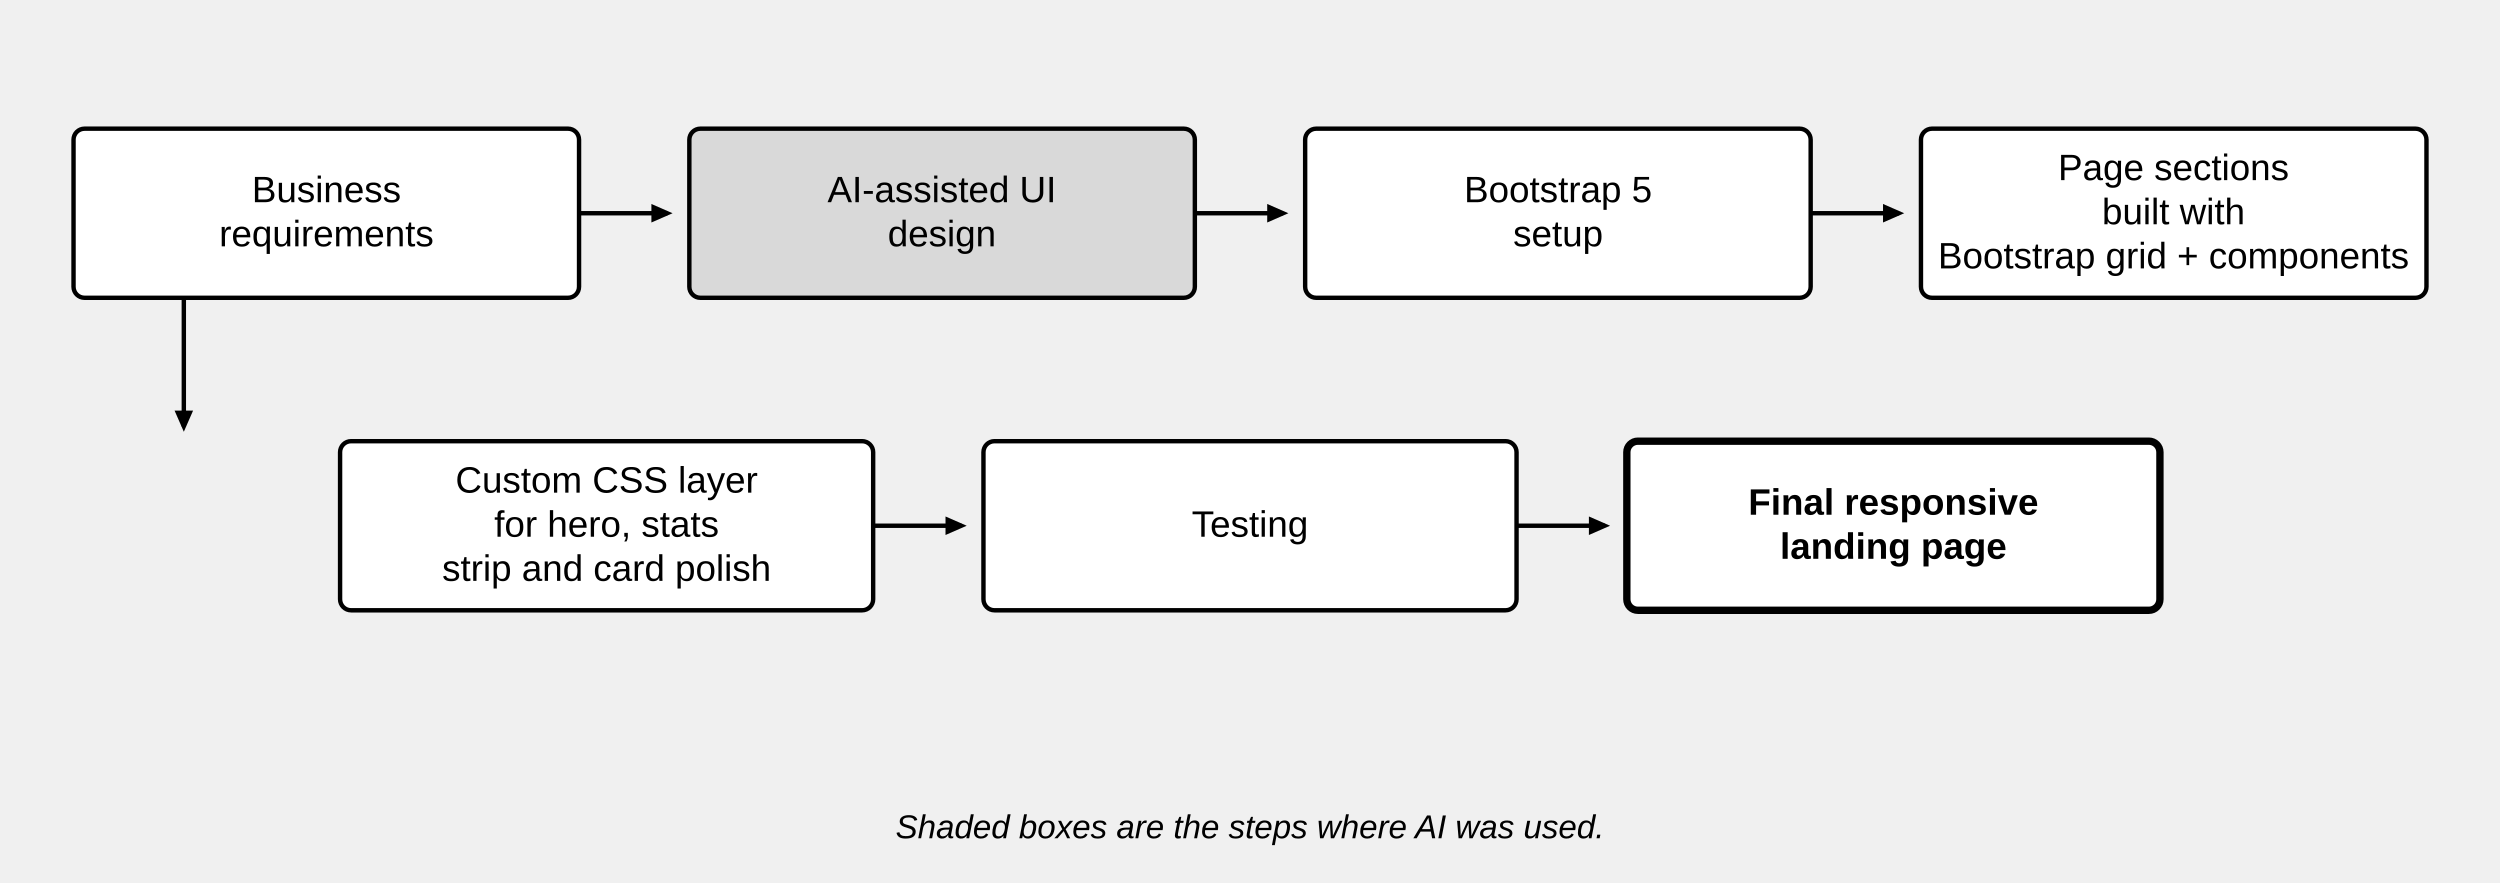
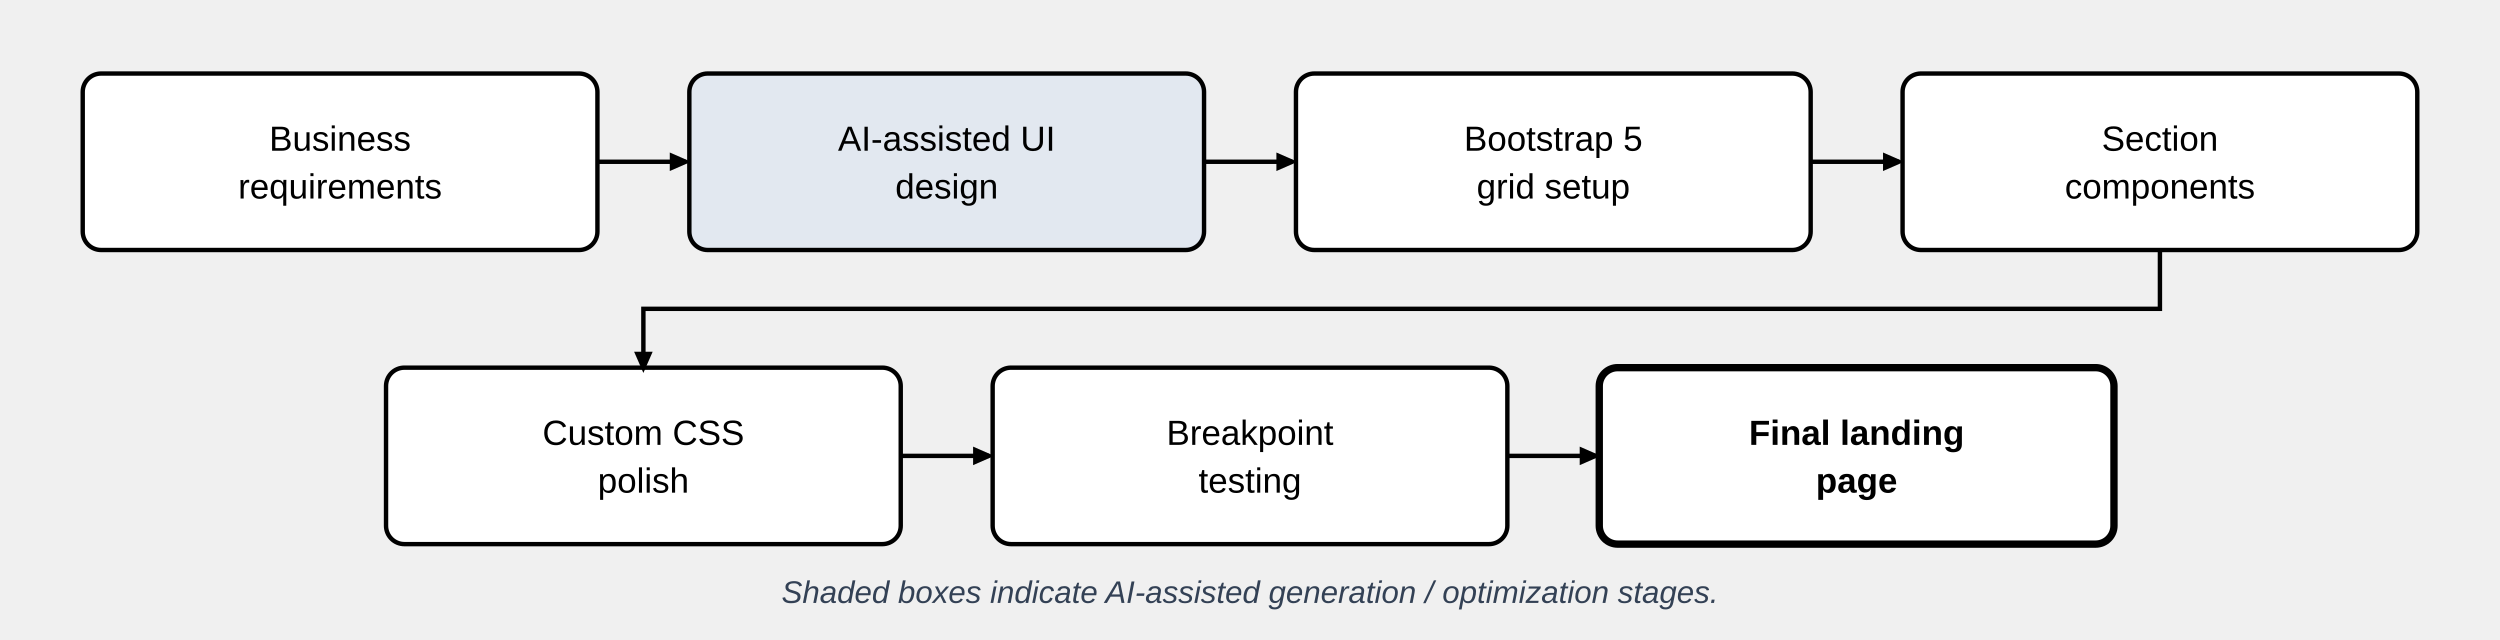
- <svg xmlns="http://www.w3.org/2000/svg" viewBox="0 0 680 240" width="100%" height="100%" style="background-color: #ffffff; font-family: Calibri, -apple-system, BlinkMacSystemFont, Arial, sans-serif;">
+ <svg xmlns="http://www.w3.org/2000/svg" viewBox="0 0 680 174" width="680" height="174" style="background-color: #ffffff; font-family: Calibri, -apple-system, BlinkMacSystemFont, Arial, sans-serif;">
  <defs>
    <marker id="arrow" viewBox="0 0 10 10" refX="6" refY="5" markerWidth="6" markerHeight="6" orient="auto-start-reverse">
      <path d="M 0 1.5 L 8 5 L 0 8.5 z" fill="#000000" />
    </marker>
  </defs>
  <g>
-     <rect x="20.0" y="35.0" width="137.5" height="46" rx="3" ry="3" fill="#FFFFFF" stroke="#000000" stroke-width="1.2" />
-     <text x="88.8" y="55.0" font-size="10" font-weight="normal" fill="#000000" text-anchor="middle">Business</text>
-     <text x="88.8" y="67.0" font-size="10" font-weight="normal" fill="#000000" text-anchor="middle">requirements</text>
+     <rect x="22.5" y="20.0" width="140.0" height="48.0" rx="5" ry="5" fill="#FFFFFF" stroke="#000000" stroke-width="1.2" />
+     <text x="92.5" y="41.0" font-size="9.5" font-weight="normal" fill="#000000" text-anchor="middle">Business</text>
+     <text x="92.5" y="54.0" font-size="9.5" font-weight="normal" fill="#000000" text-anchor="middle">requirements</text>
  </g>
-   <line x1="157.5" y1="58.0" x2="181.5" y2="58.0" stroke="#000000" stroke-width="1.2" marker-end="url(#arrow)" />
+   <line x1="162.5" y1="44.0" x2="186.5" y2="44.0" stroke="#000000" stroke-width="1.2" marker-end="url(#arrow)" />
  <g>
-     <rect x="187.5" y="35.0" width="137.5" height="46" rx="3" ry="3" fill="#D9D9D9" stroke="#000000" stroke-width="1.2" />
-     <text x="256.2" y="55.0" font-size="10" font-weight="normal" fill="#000000" text-anchor="middle">AI-assisted UI</text>
-     <text x="256.2" y="67.0" font-size="10" font-weight="normal" fill="#000000" text-anchor="middle">design</text>
+     <rect x="187.5" y="20.0" width="140.0" height="48.0" rx="5" ry="5" fill="#E2E8F0" stroke="#000000" stroke-width="1.2" />
+     <text x="257.5" y="41.0" font-size="9.5" font-weight="normal" fill="#000000" text-anchor="middle">AI-assisted UI</text>
+     <text x="257.5" y="54.0" font-size="9.5" font-weight="normal" fill="#000000" text-anchor="middle">design</text>
  </g>
-   <line x1="325.0" y1="58.0" x2="349.0" y2="58.0" stroke="#000000" stroke-width="1.2" marker-end="url(#arrow)" />
+   <line x1="327.5" y1="44.0" x2="351.5" y2="44.0" stroke="#000000" stroke-width="1.2" marker-end="url(#arrow)" />
  <g>
-     <rect x="355.0" y="35.0" width="137.5" height="46" rx="3" ry="3" fill="#FFFFFF" stroke="#000000" stroke-width="1.2" />
-     <text x="423.8" y="55.0" font-size="10" font-weight="normal" fill="#000000" text-anchor="middle">Bootstrap 5</text>
-     <text x="423.8" y="67.0" font-size="10" font-weight="normal" fill="#000000" text-anchor="middle">setup</text>
+     <rect x="352.5" y="20.0" width="140.0" height="48.0" rx="5" ry="5" fill="#FFFFFF" stroke="#000000" stroke-width="1.2" />
+     <text x="422.5" y="41.0" font-size="9.5" font-weight="normal" fill="#000000" text-anchor="middle">Bootstrap 5</text>
+     <text x="422.5" y="54.0" font-size="9.5" font-weight="normal" fill="#000000" text-anchor="middle">grid setup</text>
  </g>
-   <line x1="492.5" y1="58.0" x2="516.5" y2="58.0" stroke="#000000" stroke-width="1.2" marker-end="url(#arrow)" />
+   <line x1="492.5" y1="44.0" x2="516.5" y2="44.0" stroke="#000000" stroke-width="1.2" marker-end="url(#arrow)" />
  <g>
-     <rect x="522.5" y="35.0" width="137.5" height="46" rx="3" ry="3" fill="#FFFFFF" stroke="#000000" stroke-width="1.2" />
-     <text x="591.2" y="49.0" font-size="10" font-weight="normal" fill="#000000" text-anchor="middle">Page sections</text>
-     <text x="591.2" y="61.0" font-size="10" font-weight="normal" fill="#000000" text-anchor="middle">built with</text>
-     <text x="591.2" y="73.0" font-size="10" font-weight="normal" fill="#000000" text-anchor="middle">Bootstrap grid + components</text>
+     <rect x="517.5" y="20.0" width="140.0" height="48.0" rx="5" ry="5" fill="#FFFFFF" stroke="#000000" stroke-width="1.2" />
+     <text x="587.5" y="41.0" font-size="9.5" font-weight="normal" fill="#000000" text-anchor="middle">Section</text>
+     <text x="587.5" y="54.0" font-size="9.5" font-weight="normal" fill="#000000" text-anchor="middle">components</text>
  </g>
-   <line x1="50.0" y1="81.0" x2="50.0" y2="116.0" stroke="#000000" stroke-width="1.2" marker-end="url(#arrow)" />
  <g>
-     <rect x="92.5" y="120.0" width="145.0" height="46" rx="3" ry="3" fill="#FFFFFF" stroke="#000000" stroke-width="1.2" />
-     <text x="165.0" y="134.0" font-size="10" font-weight="normal" fill="#000000" text-anchor="middle">Custom CSS layer</text>
-     <text x="165.0" y="146.0" font-size="10" font-weight="normal" fill="#000000" text-anchor="middle">for hero, stats</text>
-     <text x="165.0" y="158.0" font-size="10" font-weight="normal" fill="#000000" text-anchor="middle">strip and card polish</text>
+     <rect x="105.0" y="100.0" width="140.0" height="48.0" rx="5" ry="5" fill="#FFFFFF" stroke="#000000" stroke-width="1.2" />
+     <text x="175.0" y="121.0" font-size="9.5" font-weight="normal" fill="#000000" text-anchor="middle">Custom CSS</text>
+     <text x="175.0" y="134.0" font-size="9.5" font-weight="normal" fill="#000000" text-anchor="middle">polish</text>
  </g>
-   <line x1="237.5" y1="143.0" x2="261.5" y2="143.0" stroke="#000000" stroke-width="1.2" marker-end="url(#arrow)" />
+   <line x1="245.0" y1="124.0" x2="269.0" y2="124.0" stroke="#000000" stroke-width="1.2" marker-end="url(#arrow)" />
  <g>
-     <rect x="267.5" y="120.0" width="145.0" height="46" rx="3" ry="3" fill="#FFFFFF" stroke="#000000" stroke-width="1.2" />
-     <text x="340.0" y="146.0" font-size="10" font-weight="normal" fill="#000000" text-anchor="middle">Testing</text>
+     <rect x="270.0" y="100.0" width="140.0" height="48.0" rx="5" ry="5" fill="#FFFFFF" stroke="#000000" stroke-width="1.2" />
+     <text x="340.0" y="121.0" font-size="9.5" font-weight="normal" fill="#000000" text-anchor="middle">Breakpoint</text>
+     <text x="340.0" y="134.0" font-size="9.5" font-weight="normal" fill="#000000" text-anchor="middle">testing</text>
  </g>
-   <line x1="412.5" y1="143.0" x2="436.5" y2="143.0" stroke="#000000" stroke-width="1.2" marker-end="url(#arrow)" />
+   <line x1="410.0" y1="124.0" x2="434.0" y2="124.0" stroke="#000000" stroke-width="1.2" marker-end="url(#arrow)" />
  <g>
-     <rect x="442.5" y="120.0" width="145.0" height="46" rx="3" ry="3" fill="#FFFFFF" stroke="#000000" stroke-width="2" />
-     <text x="515.0" y="140.0" font-size="10" font-weight="bold" fill="#000000" text-anchor="middle">Final responsive</text>
-     <text x="515.0" y="152.0" font-size="10" font-weight="bold" fill="#000000" text-anchor="middle">landing page</text>
+     <rect x="435.0" y="100.0" width="140.0" height="48.0" rx="5" ry="5" fill="#FFFFFF" stroke="#000000" stroke-width="2" />
+     <text x="505.0" y="121.0" font-size="9.5" font-weight="bold" fill="#000000" text-anchor="middle">Final landing</text>
+     <text x="505.0" y="134.0" font-size="9.5" font-weight="bold" fill="#000000" text-anchor="middle">page</text>
  </g>
-   <text x="340.0" y="228.0" font-size="9" font-style="italic" fill="#000000" text-anchor="middle">Shaded boxes are the steps where AI was used.</text>
+   <path d="M 587.5 68.0 L 587.5 84.0 L 175.0 84.0 L 175.0 100.0" stroke="#000000" stroke-width="1.2" fill="none" marker-end="url(#arrow)" />
+   <text x="340.0" y="164.0" font-size="8.5" font-style="italic" fill="#334155" text-anchor="middle">Shaded boxes indicate AI-assisted generation / optimization stages.</text>
</svg>
